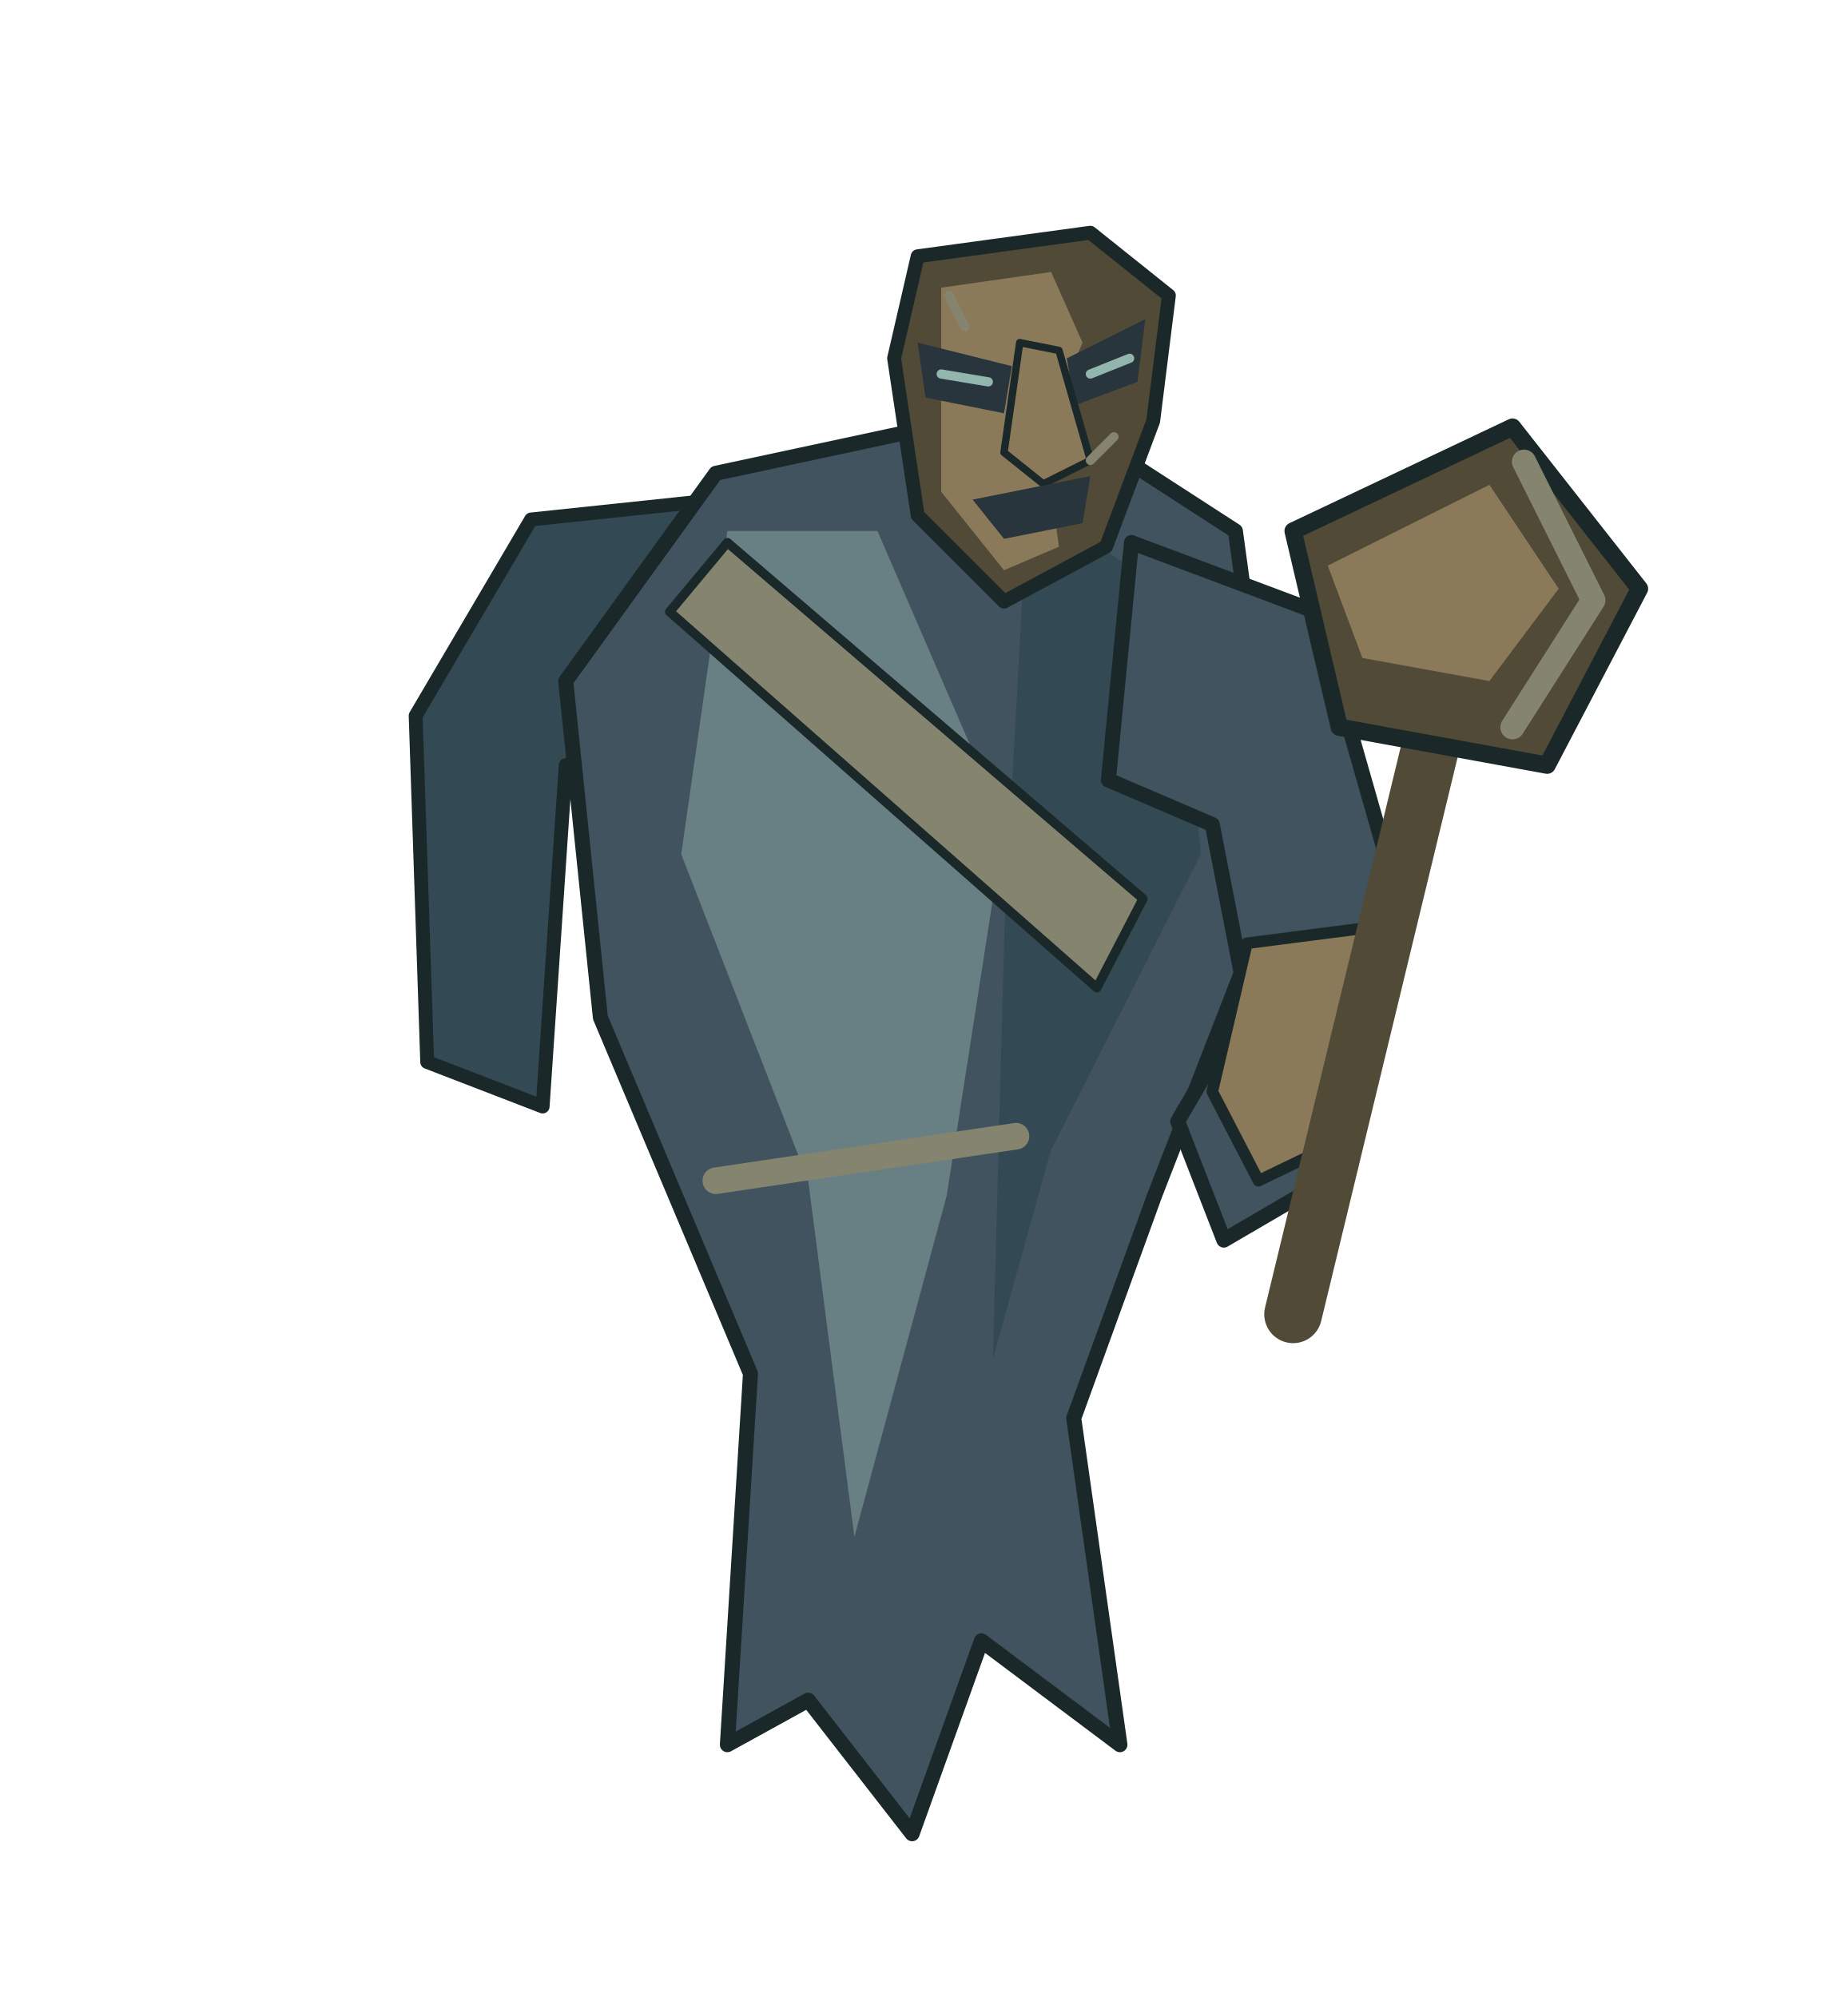
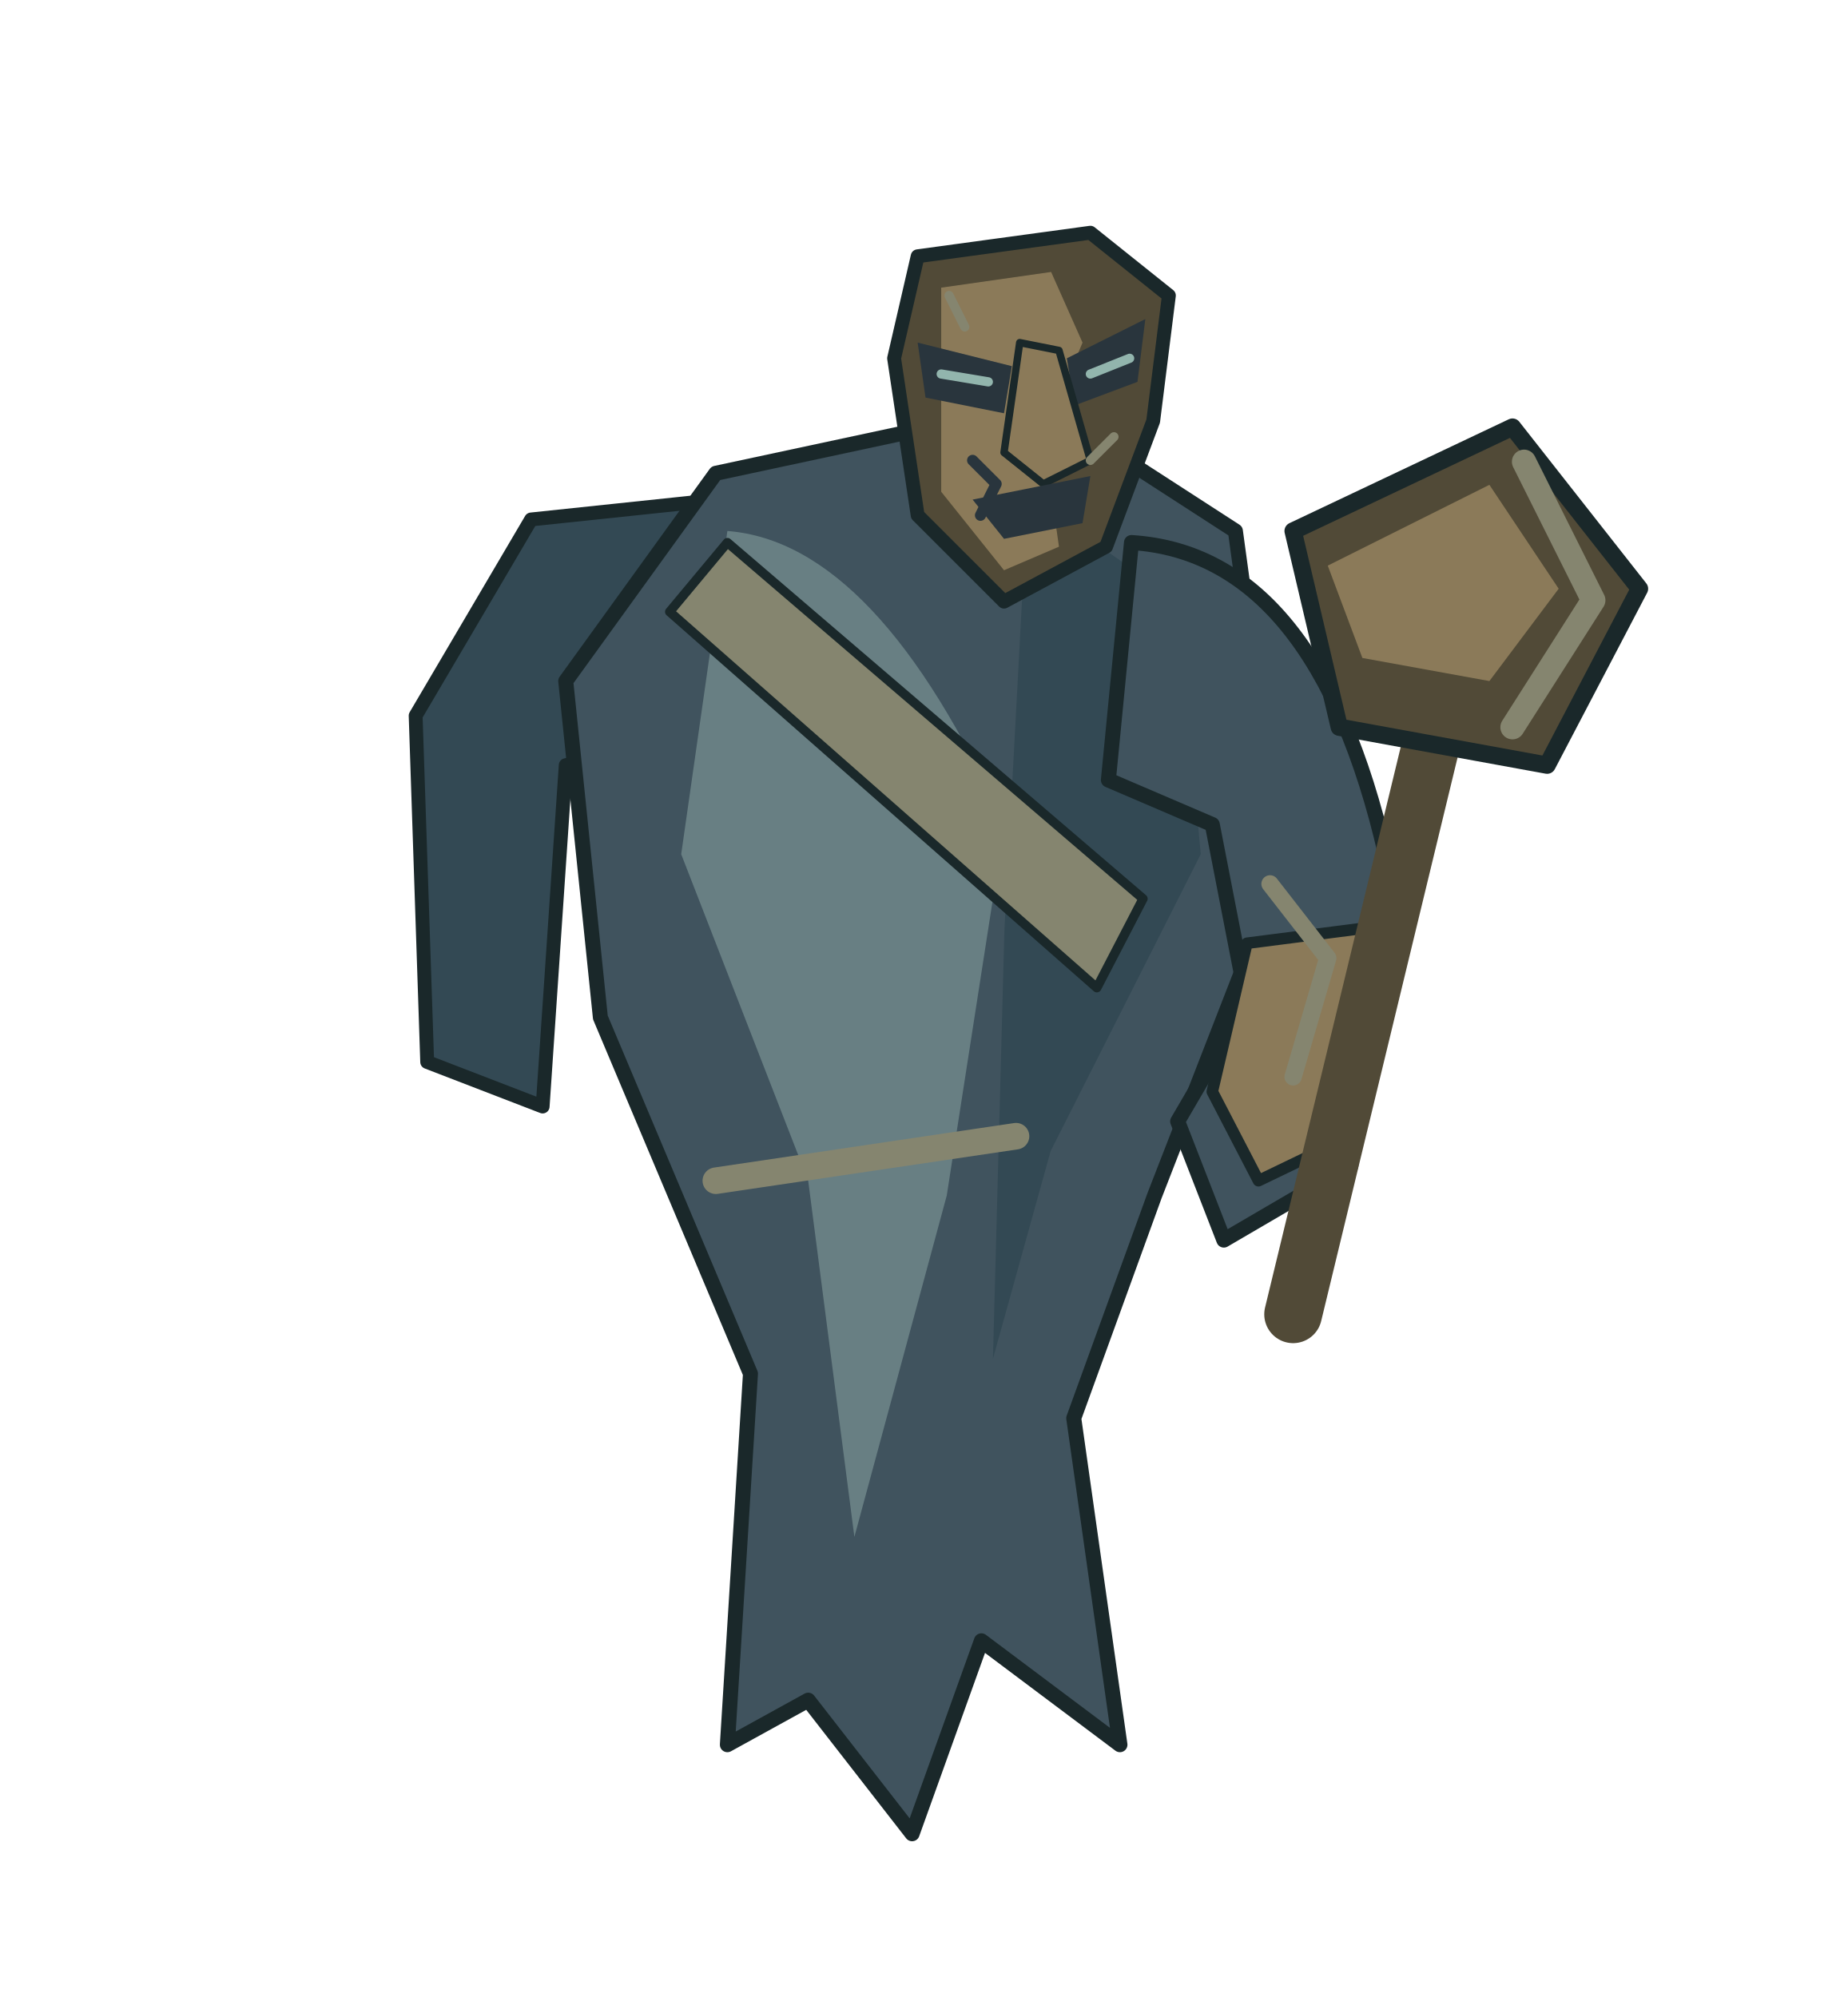
<svg xmlns="http://www.w3.org/2000/svg" viewBox="-80 -155 160 173">
  <g id="root" stroke-linecap="round" stroke-linejoin="round" />
  <g id="rear-arm" stroke-linecap="round" stroke-linejoin="round">
    <path d="M-15 -112 L-34 -110 -44 -93 -43 -63 -33 -59.143 -31 -88.714 -13 -93Z" fill="#334954" stroke="#1A282A" stroke-width="1.2" />
  </g>
  <g id="body" stroke-linecap="round" stroke-linejoin="round">
    <path d="M-18 -114 L10 -120 27 -109 31 -79.714 20 -51.429 13 -32.143 17 -3.857 5 -12.857 -1 3.857 -10 -7.714 -17 -3.857 -15 -36 -28 -66.857 -31 -96Z" fill="#40535E" stroke="#1A282A" stroke-width="1.3" />
-     <path d="M-17 -109 L-4 -109 7 -83.571 2 -51.429 -6 -21.857 -10 -52.714 -21 -81Z" fill="#687F83" stroke="none" stroke-width="0.6" />
+     <path d="M-17 -109 Q-4 -108 7 -83.571 L2 -51.429 -6 -21.857 -10 -52.714 -21 -81Z" fill="#687F83" stroke="none" stroke-width="0.6" />
    <path d="M9 -112 L22 -103 24 -81 11 -55.286 6 -37.286 7 -74.571Z" fill="#334954" stroke="none" stroke-width="0.6" />
    <path d="M-22 -102 L-17 -108 19 -77.143 15 -69.429Z" fill="#85856F" stroke="#1A282A" stroke-width="0.8" />
    <path d="M-18 -52.714 L8 -56.571" fill="none" stroke="#85856F" stroke-width="2.3" />
  </g>
  <g id="head" stroke-linecap="round" stroke-linejoin="round">
    <path d="M-0.52 -132.8 L14.44 -134.84 21.24 -129.4 19.88 -118.52 15.8 -107.64 6.96 -102.88 -0.52 -110.36 -2.56 -123.96Z" fill="#514A37" stroke="#1A282A" stroke-width="1.2" />
    <path d="M1.52 -130.08 L11.04 -131.44 13.76 -125.32 10.36 -117.16 11.72 -107.64 6.96 -105.6 1.52 -112.4Z" fill="#8B7A59" stroke="none" stroke-width="0.48" />
    <path d="M-0.52 -125.32 L7.64 -123.28 6.96 -119.2 0.16 -120.56Z M12.4 -123.96 L19.2 -127.36 18.52 -121.92 13.08 -119.88Z" fill="#29353D" stroke="none" stroke-width="0.48" />
    <path d="M1.52 -122.6 L5.6 -121.92 M14.44 -122.6 L17.84 -123.96" fill="none" stroke="#92B5AD" stroke-width="0.8" />
    <path d="M8.32 -125.32 L11.72 -124.64 14.44 -115.12 10.36 -113.08 6.96 -115.8Z" fill="#8B7A59" stroke="#1A282A" stroke-width="0.64" />
    <path d="M4.24 -111.72 L14.44 -113.76 13.76 -109.68 6.96 -108.32Z" fill="#29353D" stroke="none" stroke-width="0.48" />
    <path d="M2.2 -129.4 L3.56 -126.68 M16.48 -117.16 L14.44 -115.12" fill="none" stroke="#85856F" stroke-width="0.8" />
+     <path d="M4.24 -115.12 L6.28 -113.08 4.92 -110.36" fill="none" stroke="#29353D" stroke-width="0.96" />
  </g>
  <g id="front-arm" stroke-linecap="round" stroke-linejoin="round">
-     <path d="M18 -108 L34 -102 40 -81 37 -54 26 -47.571 22 -57.857 28 -68.143 25 -83.571 16 -87.429Z" fill="#40535E" stroke="#1A282A" stroke-width="1.3" />
+     <path d="M18 -108 Q34 -107 40 -81 L37 -54 26 -47.571 22 -57.857 28 -68.143 25 -83.571 16 -87.429Z" fill="#40535E" stroke="#1A282A" stroke-width="1.3" />
    <path d="M28 -73.286 L38 -74.571 37 -56.571 29 -52.714 25 -60.429Z" fill="#8B7A59" stroke="#1A282A" stroke-width="1" />
+     <path d="M30 -78.429 L35 -72 32 -61.714" fill="none" stroke="#85856F" stroke-width="1.5" />
  </g>
  <g id="club" stroke-linecap="round" stroke-linejoin="round">
    <path d="M32 -41.143 L46 -99" fill="none" stroke="#514A37" stroke-width="5" />
    <path d="M32 -109 L51 -118 62 -104 54 -88.714 36 -92Z" fill="#514A37" stroke="#1A282A" stroke-width="1.5" />
    <path d="M35 -106 L49 -113 55 -104 49 -96 38 -98Z" fill="#8B7A59" stroke="none" stroke-width="0.6" />
    <path d="M52 -115 L58 -103 51 -92" fill="none" stroke="#85856F" stroke-width="2.1" />
  </g>
</svg>
